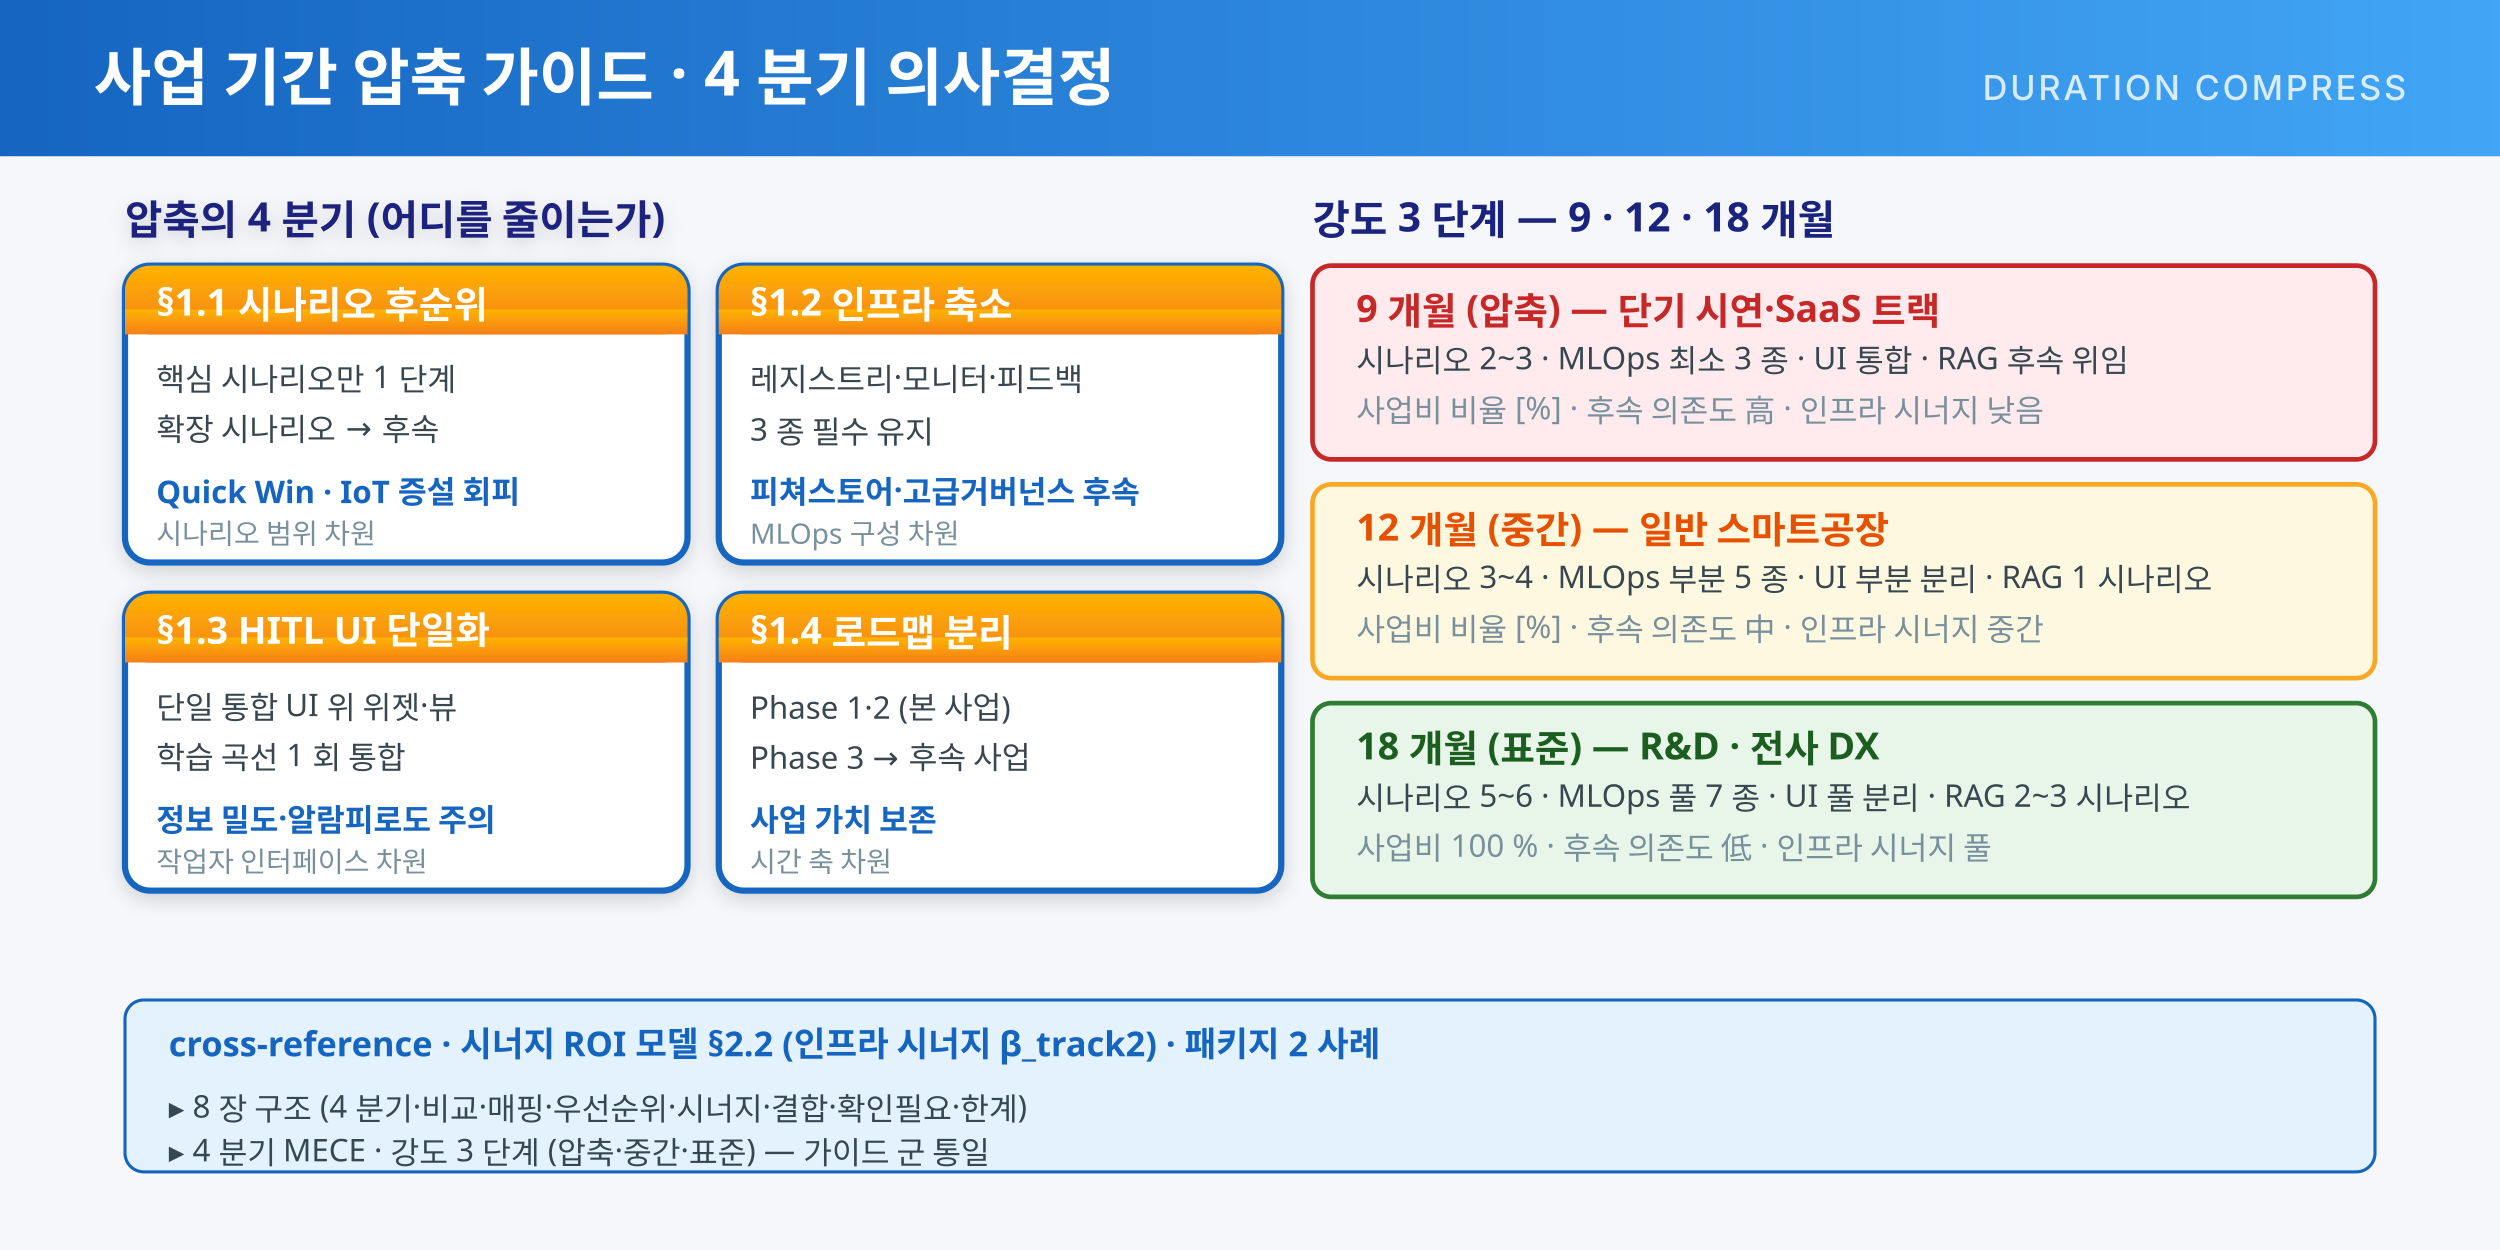
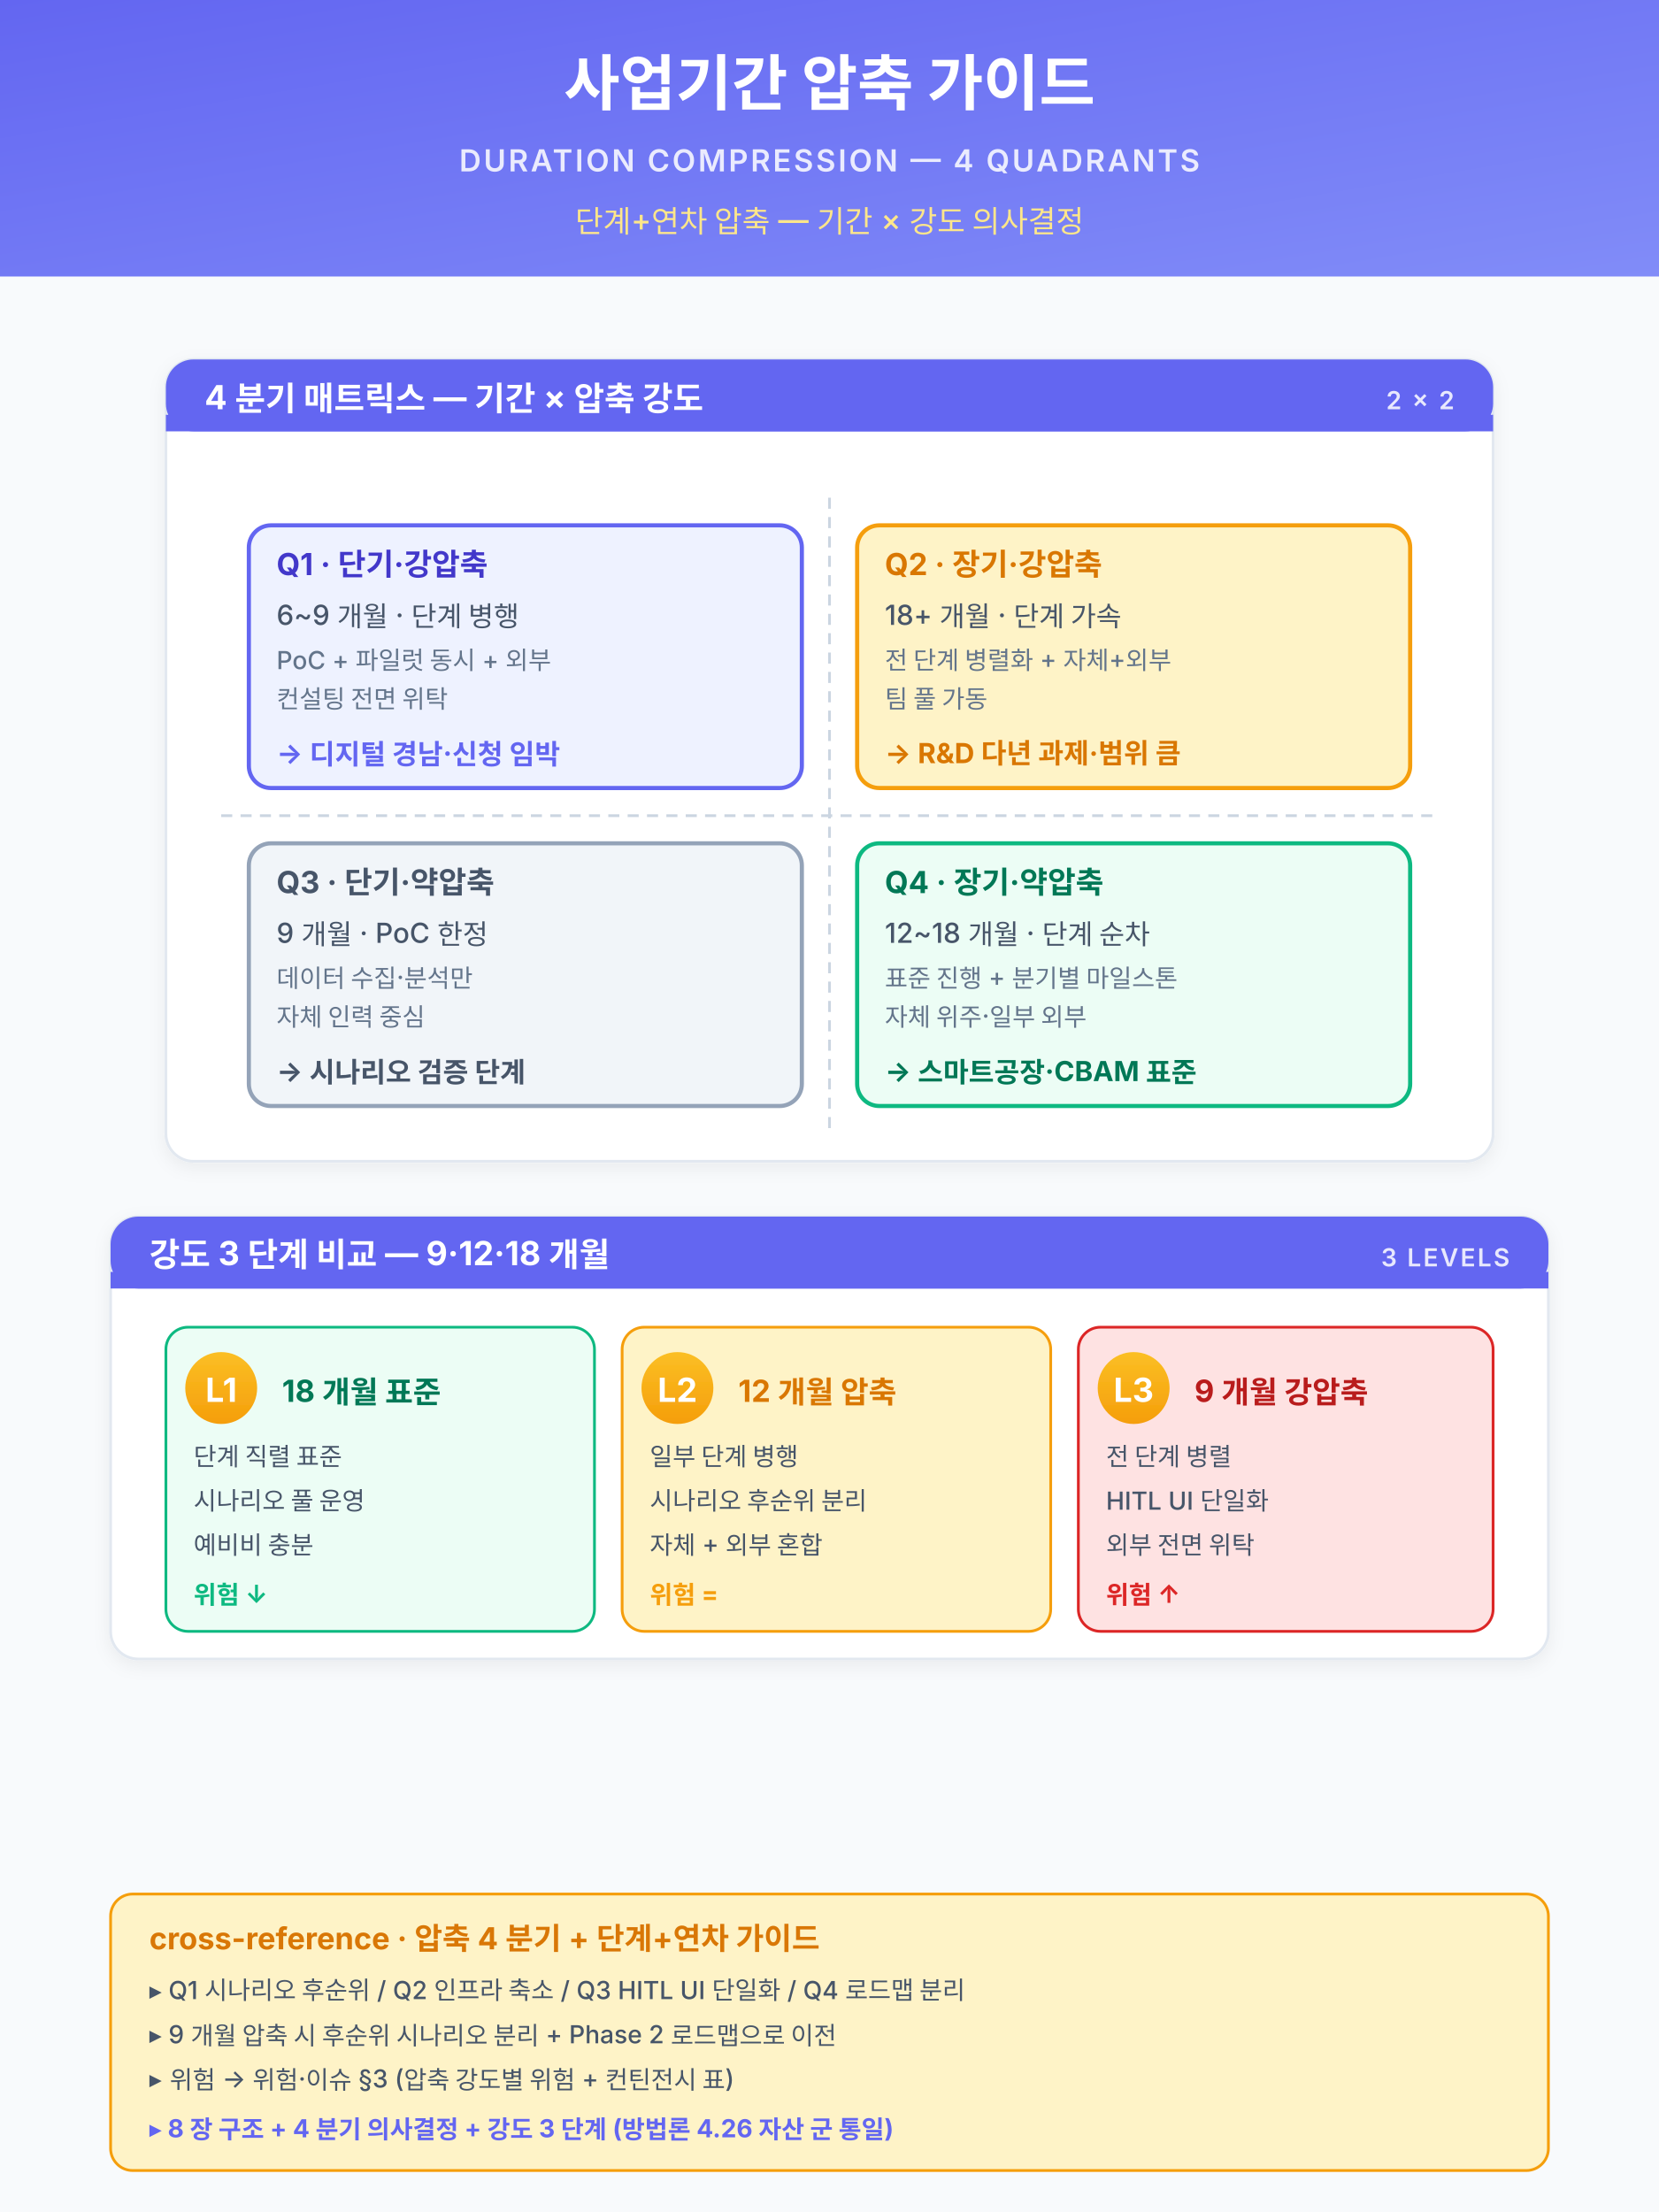
- <svg xmlns="http://www.w3.org/2000/svg" viewBox="0 0 800 400" role="img" aria-label="사업 기간 압축 가이드 — 9·12·18 개월 분기 + 4 분기 의사결정 인포그래픽">
+ <svg xmlns="http://www.w3.org/2000/svg" viewBox="0 0 600 800" role="img" aria-label="사업기간 압축 가이드 — 4 분기 + 강도 3 단계 세로형 인포그래픽" class="zoomable">
  <defs>
-     <linearGradient id="dc-header" x1="0" y1="0" x2="1" y2="0">
-       <stop offset="0%" stop-color="#1565C0" />
-       <stop offset="100%" stop-color="#42A5F5" />
+     <linearGradient id="dc-header" x1="0" y1="0" x2="1" y2="1">
+       <stop offset="0%" stop-color="#6366F1" />
+       <stop offset="100%" stop-color="#818CF8" />
    </linearGradient>
-     <linearGradient id="dc-q" x1="0" y1="0" x2="0" y2="1">
-       <stop offset="0%" stop-color="#FFB300" />
-       <stop offset="100%" stop-color="#F57F17" />
+     <linearGradient id="dc-step" x1="0" y1="0" x2="0" y2="1">
+       <stop offset="0%" stop-color="#FBBF24" />
+       <stop offset="100%" stop-color="#F59E0B" />
    </linearGradient>
-     <filter id="dc-shadow" x="-10%" y="-10%" width="120%" height="120%">
-       <feDropShadow dx="0" dy="2" stdDeviation="3" flood-color="#000" flood-opacity="0.15" />
+     <linearGradient id="dc-final" x1="0" y1="0" x2="1" y2="1">
+       <stop offset="0%" stop-color="#818CF8" />
+       <stop offset="100%" stop-color="#6366F1" />
+     </linearGradient>
+     <filter id="dc-shadow" x="-20%" y="-20%" width="140%" height="140%">
+       <feDropShadow dx="0" dy="4" stdDeviation="6" flood-color="#0F172A" flood-opacity="0.08" />
+       <feDropShadow dx="0" dy="2" stdDeviation="3" flood-color="#0F172A" flood-opacity="0.06" />
    </filter>
    <style>
-       .ko { font-family: 'Pretendard', 'Apple SD Gothic Neo', sans-serif; font-weight: 700; }
-       .ko-r { font-family: 'Pretendard', 'Apple SD Gothic Neo', sans-serif; font-weight: 500; }
-       .en { font-family: 'Inter', sans-serif; font-weight: 500; letter-spacing: 0.08em; }
+       .ko { font-family: 'Pretendard', system-ui, -apple-system, sans-serif; font-weight: 700; }
+       .ko-r { font-family: 'Pretendard', system-ui, -apple-system, sans-serif; font-weight: 500; }
+       .en { font-family: 'Pretendard', system-ui, -apple-system, sans-serif; font-weight: 600; letter-spacing: 0.08em; }
    </style>
  </defs>
-   <rect width="800" height="400" fill="#F5F7FA" />
-   <rect width="800" height="50" fill="url(#dc-header)" />
-   <text x="30" y="32" class="ko" font-size="20" fill="white">사업 기간 압축 가이드 · 4 분기 의사결정</text>
-   <text x="770" y="32" text-anchor="end" class="en" font-size="11" fill="rgba(255,255,255,0.8)">DURATION COMPRESS</text>
-   <g transform="translate(40, 80)" filter="url(#dc-shadow)">
-     <text x="0" y="-5" class="ko" font-size="13" fill="#1A237E">압축의 4 분기 (어디를 줄이는가)</text>
-     <g transform="translate(0, 5)">
-       <rect x="0" y="0" width="180" height="95" rx="8" fill="white" stroke="#1565C0" stroke-width="2" />
-       <rect x="0" y="0" width="180" height="22" rx="8" fill="url(#dc-q)" />
-       <rect x="0" y="14" width="180" height="8" fill="url(#dc-q)" />
-       <text x="10" y="16" class="ko" font-size="12" fill="white">§1.1 시나리오 후순위</text>
-       <text x="10" y="40" class="ko-r" font-size="10" fill="#37474F">핵심 시나리오만 1 단계</text>
-       <text x="10" y="56" class="ko-r" font-size="10" fill="#37474F">확장 시나리오 → 후속</text>
-       <text x="10" y="76" class="ko" font-size="10" fill="#1565C0">Quick Win · IoT 증설 회피</text>
-       <text x="10" y="89" class="ko-r" font-size="9" fill="#78909C">시나리오 범위 차원</text>
+   <rect width="600" height="800" fill="#F8FAFC" />
+   <rect width="600" height="100" fill="url(#dc-header)" />
+   <text x="300" y="38" text-anchor="middle" class="ko" font-size="22" fill="white">사업기간 압축 가이드</text>
+   <text x="300" y="62" text-anchor="middle" class="en" font-size="11" fill="rgba(255,255,255,0.85)">DURATION COMPRESSION — 4 QUADRANTS</text>
+   <text x="300" y="84" text-anchor="middle" class="ko-r" font-size="11" fill="#FDE68A">단계+연차 압축 — 기간 × 강도 의사결정</text>
+   <g transform="translate(60, 130)" filter="url(#dc-shadow)">
+     <rect width="480" height="290" rx="10" fill="white" stroke="#E2E8F0" />
+     <rect width="480" height="26" rx="10" fill="#6366F1" />
+     <rect y="20" width="480" height="6" fill="#6366F1" />
+     <text x="14" y="18" class="ko" font-size="12" fill="white">4 분기 매트릭스 — 기간 × 압축 강도</text>
+     <text x="466" y="18" text-anchor="end" class="en" font-size="9" fill="rgba(255,255,255,0.85)">2 × 2</text>
+     <line x1="240" y1="50" x2="240" y2="280" stroke="#CBD5E1" stroke-width="1" stroke-dasharray="4 3" />
+     <line x1="20" y1="165" x2="460" y2="165" stroke="#CBD5E1" stroke-width="1" stroke-dasharray="4 3" />
+     <g transform="translate(30, 60)">
+       <rect width="200" height="95" rx="8" fill="#EEF2FF" stroke="#6366F1" stroke-width="1.5" />
+       <text x="10" y="18" class="ko" font-size="11" fill="#4338CA">Q1 · 단기·강압축</text>
+       <text x="10" y="36" class="ko-r" font-size="10" fill="#475569">6~9 개월 · 단계 병행</text>
+       <text x="10" y="52" class="ko-r" font-size="9" fill="#64748B">PoC + 파일럿 동시 + 외부</text>
+       <text x="10" y="66" class="ko-r" font-size="9" fill="#64748B">컨설팅 전면 위탁</text>
+       <text x="10" y="86" class="ko" font-size="10" fill="#6366F1">→ 디지털 경남·신청 임박</text>
    </g>
-     <g transform="translate(190, 5)">
-       <rect x="0" y="0" width="180" height="95" rx="8" fill="white" stroke="#1565C0" stroke-width="2" />
-       <rect x="0" y="0" width="180" height="22" rx="8" fill="url(#dc-q)" />
-       <rect x="0" y="14" width="180" height="8" fill="url(#dc-q)" />
-       <text x="10" y="16" class="ko" font-size="12" fill="white">§1.2 인프라 축소</text>
-       <text x="10" y="40" class="ko-r" font-size="10" fill="#37474F">레지스트리·모니터·피드백</text>
-       <text x="10" y="56" class="ko-r" font-size="10" fill="#37474F">3 종 필수 유지</text>
-       <text x="10" y="76" class="ko" font-size="10" fill="#1565C0">피쳐스토어·고급거버넌스 후속</text>
-       <text x="10" y="89" class="ko-r" font-size="9" fill="#78909C">MLOps 구성 차원</text>
+     <g transform="translate(250, 60)">
+       <rect width="200" height="95" rx="8" fill="#FEF3C7" stroke="#F59E0B" stroke-width="1.5" />
+       <text x="10" y="18" class="ko" font-size="11" fill="#D97706">Q2 · 장기·강압축</text>
+       <text x="10" y="36" class="ko-r" font-size="10" fill="#475569">18+ 개월 · 단계 가속</text>
+       <text x="10" y="52" class="ko-r" font-size="9" fill="#64748B">전 단계 병렬화 + 자체+외부</text>
+       <text x="10" y="66" class="ko-r" font-size="9" fill="#64748B">팀 풀 가동</text>
+       <text x="10" y="86" class="ko" font-size="10" fill="#D97706">→ R&amp;D 다년 과제·범위 큼</text>
    </g>
-     <g transform="translate(0, 110)">
-       <rect x="0" y="0" width="180" height="95" rx="8" fill="white" stroke="#1565C0" stroke-width="2" />
-       <rect x="0" y="0" width="180" height="22" rx="8" fill="url(#dc-q)" />
-       <rect x="0" y="14" width="180" height="8" fill="url(#dc-q)" />
-       <text x="10" y="16" class="ko" font-size="12" fill="white">§1.3 HITL UI 단일화</text>
-       <text x="10" y="40" class="ko-r" font-size="10" fill="#37474F">단일 통합 UI 위 위젯·뷰</text>
-       <text x="10" y="56" class="ko-r" font-size="10" fill="#37474F">학습 곡선 1 회 통합</text>
-       <text x="10" y="76" class="ko" font-size="10" fill="#1565C0">정보 밀도·알람피로도 주의</text>
-       <text x="10" y="89" class="ko-r" font-size="9" fill="#78909C">작업자 인터페이스 차원</text>
+     <g transform="translate(30, 175)">
+       <rect width="200" height="95" rx="8" fill="#F1F5F9" stroke="#94A3B8" stroke-width="1.5" />
+       <text x="10" y="18" class="ko" font-size="11" fill="#475569">Q3 · 단기·약압축</text>
+       <text x="10" y="36" class="ko-r" font-size="10" fill="#475569">9 개월 · PoC 한정</text>
+       <text x="10" y="52" class="ko-r" font-size="9" fill="#64748B">데이터 수집·분석만</text>
+       <text x="10" y="66" class="ko-r" font-size="9" fill="#64748B">자체 인력 중심</text>
+       <text x="10" y="86" class="ko" font-size="10" fill="#475569">→ 시나리오 검증 단계</text>
    </g>
-     <g transform="translate(190, 110)">
-       <rect x="0" y="0" width="180" height="95" rx="8" fill="white" stroke="#1565C0" stroke-width="2" />
-       <rect x="0" y="0" width="180" height="22" rx="8" fill="url(#dc-q)" />
-       <rect x="0" y="14" width="180" height="8" fill="url(#dc-q)" />
-       <text x="10" y="16" class="ko" font-size="12" fill="white">§1.4 로드맵 분리</text>
-       <text x="10" y="40" class="ko-r" font-size="10" fill="#37474F">Phase 1·2 (본 사업)</text>
-       <text x="10" y="56" class="ko-r" font-size="10" fill="#37474F">Phase 3 → 후속 사업</text>
-       <text x="10" y="76" class="ko" font-size="10" fill="#1565C0">사업 가치 보존</text>
-       <text x="10" y="89" class="ko-r" font-size="9" fill="#78909C">시간 축 차원</text>
+     <g transform="translate(250, 175)">
+       <rect width="200" height="95" rx="8" fill="#ECFDF5" stroke="#10B981" stroke-width="1.5" />
+       <text x="10" y="18" class="ko" font-size="11" fill="#047857">Q4 · 장기·약압축</text>
+       <text x="10" y="36" class="ko-r" font-size="10" fill="#475569">12~18 개월 · 단계 순차</text>
+       <text x="10" y="52" class="ko-r" font-size="9" fill="#64748B">표준 진행 + 분기별 마일스톤</text>
+       <text x="10" y="66" class="ko-r" font-size="9" fill="#64748B">자체 위주·일부 외부</text>
+       <text x="10" y="86" class="ko" font-size="10" fill="#047857">→ 스마트공장·CBAM 표준</text>
    </g>
  </g>
-   <g transform="translate(420, 80)">
-     <text x="0" y="-5" class="ko" font-size="13" fill="#1A237E">강도 3 단계 — 9 · 12 · 18 개월</text>
-     <g transform="translate(0, 5)">
-       <rect x="0" y="0" width="340" height="62" rx="6" fill="#FFEBEE" stroke="#C62828" stroke-width="1.5" />
-       <text x="14" y="18" class="ko" font-size="12" fill="#C62828">9 개월 (압축) — 단기 시연·SaaS 트랙</text>
-       <text x="14" y="34" class="ko-r" font-size="10" fill="#37474F">시나리오 2~3 · MLOps 최소 3 종 · UI 통합 · RAG 후속 위임</text>
-       <text x="14" y="50" class="ko-r" font-size="10" fill="#78909C">사업비 비율 [%] · 후속 의존도 高 · 인프라 시너지 낮음</text>
+   <g transform="translate(40, 440)" filter="url(#dc-shadow)">
+     <rect width="520" height="160" rx="10" fill="white" stroke="#E2E8F0" />
+     <rect width="520" height="26" rx="10" fill="#6366F1" />
+     <rect y="20" width="520" height="6" fill="#6366F1" />
+     <text x="14" y="18" class="ko" font-size="12" fill="white">강도 3 단계 비교 — 9·12·18 개월</text>
+     <text x="506" y="18" text-anchor="end" class="en" font-size="9" fill="rgba(255,255,255,0.85)">3 LEVELS</text>
+     <g transform="translate(20, 40)">
+       <rect width="155" height="110" rx="8" fill="#ECFDF5" stroke="#10B981" stroke-width="1" />
+       <circle cx="20" cy="22" r="13" fill="url(#dc-step)" />
+       <text x="20" y="27" text-anchor="middle" class="ko" font-size="12" fill="white">L1</text>
+       <text x="42" y="27" class="ko" font-size="11" fill="#047857">18 개월 표준</text>
+       <text x="10" y="50" class="ko-r" font-size="9" fill="#475569">단계 직렬 표준</text>
+       <text x="10" y="66" class="ko-r" font-size="9" fill="#475569">시나리오 풀 운영</text>
+       <text x="10" y="82" class="ko-r" font-size="9" fill="#475569">예비비 충분</text>
+       <text x="10" y="100" class="ko" font-size="9" fill="#10B981">위험 ↓</text>
    </g>
-     <g transform="translate(0, 75)">
-       <rect x="0" y="0" width="340" height="62" rx="6" fill="#FFF8E1" stroke="#F9A825" stroke-width="1.5" />
-       <text x="14" y="18" class="ko" font-size="12" fill="#E65100">12 개월 (중간) — 일반 스마트공장</text>
-       <text x="14" y="34" class="ko-r" font-size="10" fill="#37474F">시나리오 3~4 · MLOps 부분 5 종 · UI 부분 분리 · RAG 1 시나리오</text>
-       <text x="14" y="50" class="ko-r" font-size="10" fill="#78909C">사업비 비율 [%] · 후속 의존도 中 · 인프라 시너지 중간</text>
+     <g transform="translate(185, 40)">
+       <rect width="155" height="110" rx="8" fill="#FEF3C7" stroke="#F59E0B" stroke-width="1" />
+       <circle cx="20" cy="22" r="13" fill="url(#dc-step)" />
+       <text x="20" y="27" text-anchor="middle" class="ko" font-size="12" fill="white">L2</text>
+       <text x="42" y="27" class="ko" font-size="11" fill="#D97706">12 개월 압축</text>
+       <text x="10" y="50" class="ko-r" font-size="9" fill="#475569">일부 단계 병행</text>
+       <text x="10" y="66" class="ko-r" font-size="9" fill="#475569">시나리오 후순위 분리</text>
+       <text x="10" y="82" class="ko-r" font-size="9" fill="#475569">자체 + 외부 혼합</text>
+       <text x="10" y="100" class="ko" font-size="9" fill="#F59E0B">위험 =</text>
    </g>
-     <g transform="translate(0, 145)">
-       <rect x="0" y="0" width="340" height="62" rx="6" fill="#E8F5E9" stroke="#2E7D32" stroke-width="1.5" />
-       <text x="14" y="18" class="ko" font-size="12" fill="#1B5E20">18 개월 (표준) — R&amp;D · 전사 DX</text>
-       <text x="14" y="34" class="ko-r" font-size="10" fill="#37474F">시나리오 5~6 · MLOps 풀 7 종 · UI 풀 분리 · RAG 2~3 시나리오</text>
-       <text x="14" y="50" class="ko-r" font-size="10" fill="#78909C">사업비 100 % · 후속 의존도 低 · 인프라 시너지 풀</text>
+     <g transform="translate(350, 40)">
+       <rect width="150" height="110" rx="8" fill="#FEE2E2" stroke="#DC2626" stroke-width="1" />
+       <circle cx="20" cy="22" r="13" fill="url(#dc-step)" />
+       <text x="20" y="27" text-anchor="middle" class="ko" font-size="12" fill="white">L3</text>
+       <text x="42" y="27" class="ko" font-size="11" fill="#B91C1C">9 개월 강압축</text>
+       <text x="10" y="50" class="ko-r" font-size="9" fill="#475569">전 단계 병렬</text>
+       <text x="10" y="66" class="ko-r" font-size="9" fill="#475569">HITL UI 단일화</text>
+       <text x="10" y="82" class="ko-r" font-size="9" fill="#475569">외부 전면 위탁</text>
+       <text x="10" y="100" class="ko" font-size="9" fill="#DC2626">위험 ↑</text>
    </g>
  </g>
-   <g transform="translate(40, 320)">
-     <rect x="0" y="0" width="720" height="55" rx="6" fill="#E3F2FD" stroke="#1565C0" stroke-width="1" />
-     <text x="14" y="18" class="ko" font-size="11" fill="#1565C0">cross-reference · 시너지 ROI 모델 §2.2 (인프라 시너지 β_track2) · 패키지 2 사례</text>
-     <g transform="translate(14, 28)" font-size="10" class="ko-r" fill="#37474F">
-       <text y="10">▸ 8 장 구조 (4 분기·비교·매핑·우선순위·시너지·결합·확인필요·한계)</text>
-       <text y="24">▸ 4 분기 MECE · 강도 3 단계 (압축·중간·표준) — 가이드 군 통일</text>
+   <g transform="translate(40, 685)">
+     <rect width="520" height="100" rx="8" fill="#FEF3C7" stroke="#F59E0B" stroke-width="1" />
+     <text x="14" y="20" class="ko" font-size="11" fill="#D97706">cross-reference · 압축 4 분기 + 단계+연차 가이드</text>
+     <g font-size="9" class="ko-r" fill="#475569">
+       <text x="14" y="38">▸ Q1 시나리오 후순위 / Q2 인프라 축소 / Q3 HITL UI 단일화 / Q4 로드맵 분리</text>
+       <text x="14" y="54">▸ 9 개월 압축 시 후순위 시나리오 분리 + Phase 2 로드맵으로 이전</text>
+       <text x="14" y="70">▸ 위험 → 위험·이슈 §3 (압축 강도별 위험 + 컨틴전시 표)</text>
+       <text x="14" y="88" fill="#6366F1" font-weight="700">▸ 8 장 구조 + 4 분기 의사결정 + 강도 3 단계 (방법론 4.26 자산 군 통일)</text>
    </g>
  </g>
</svg>
